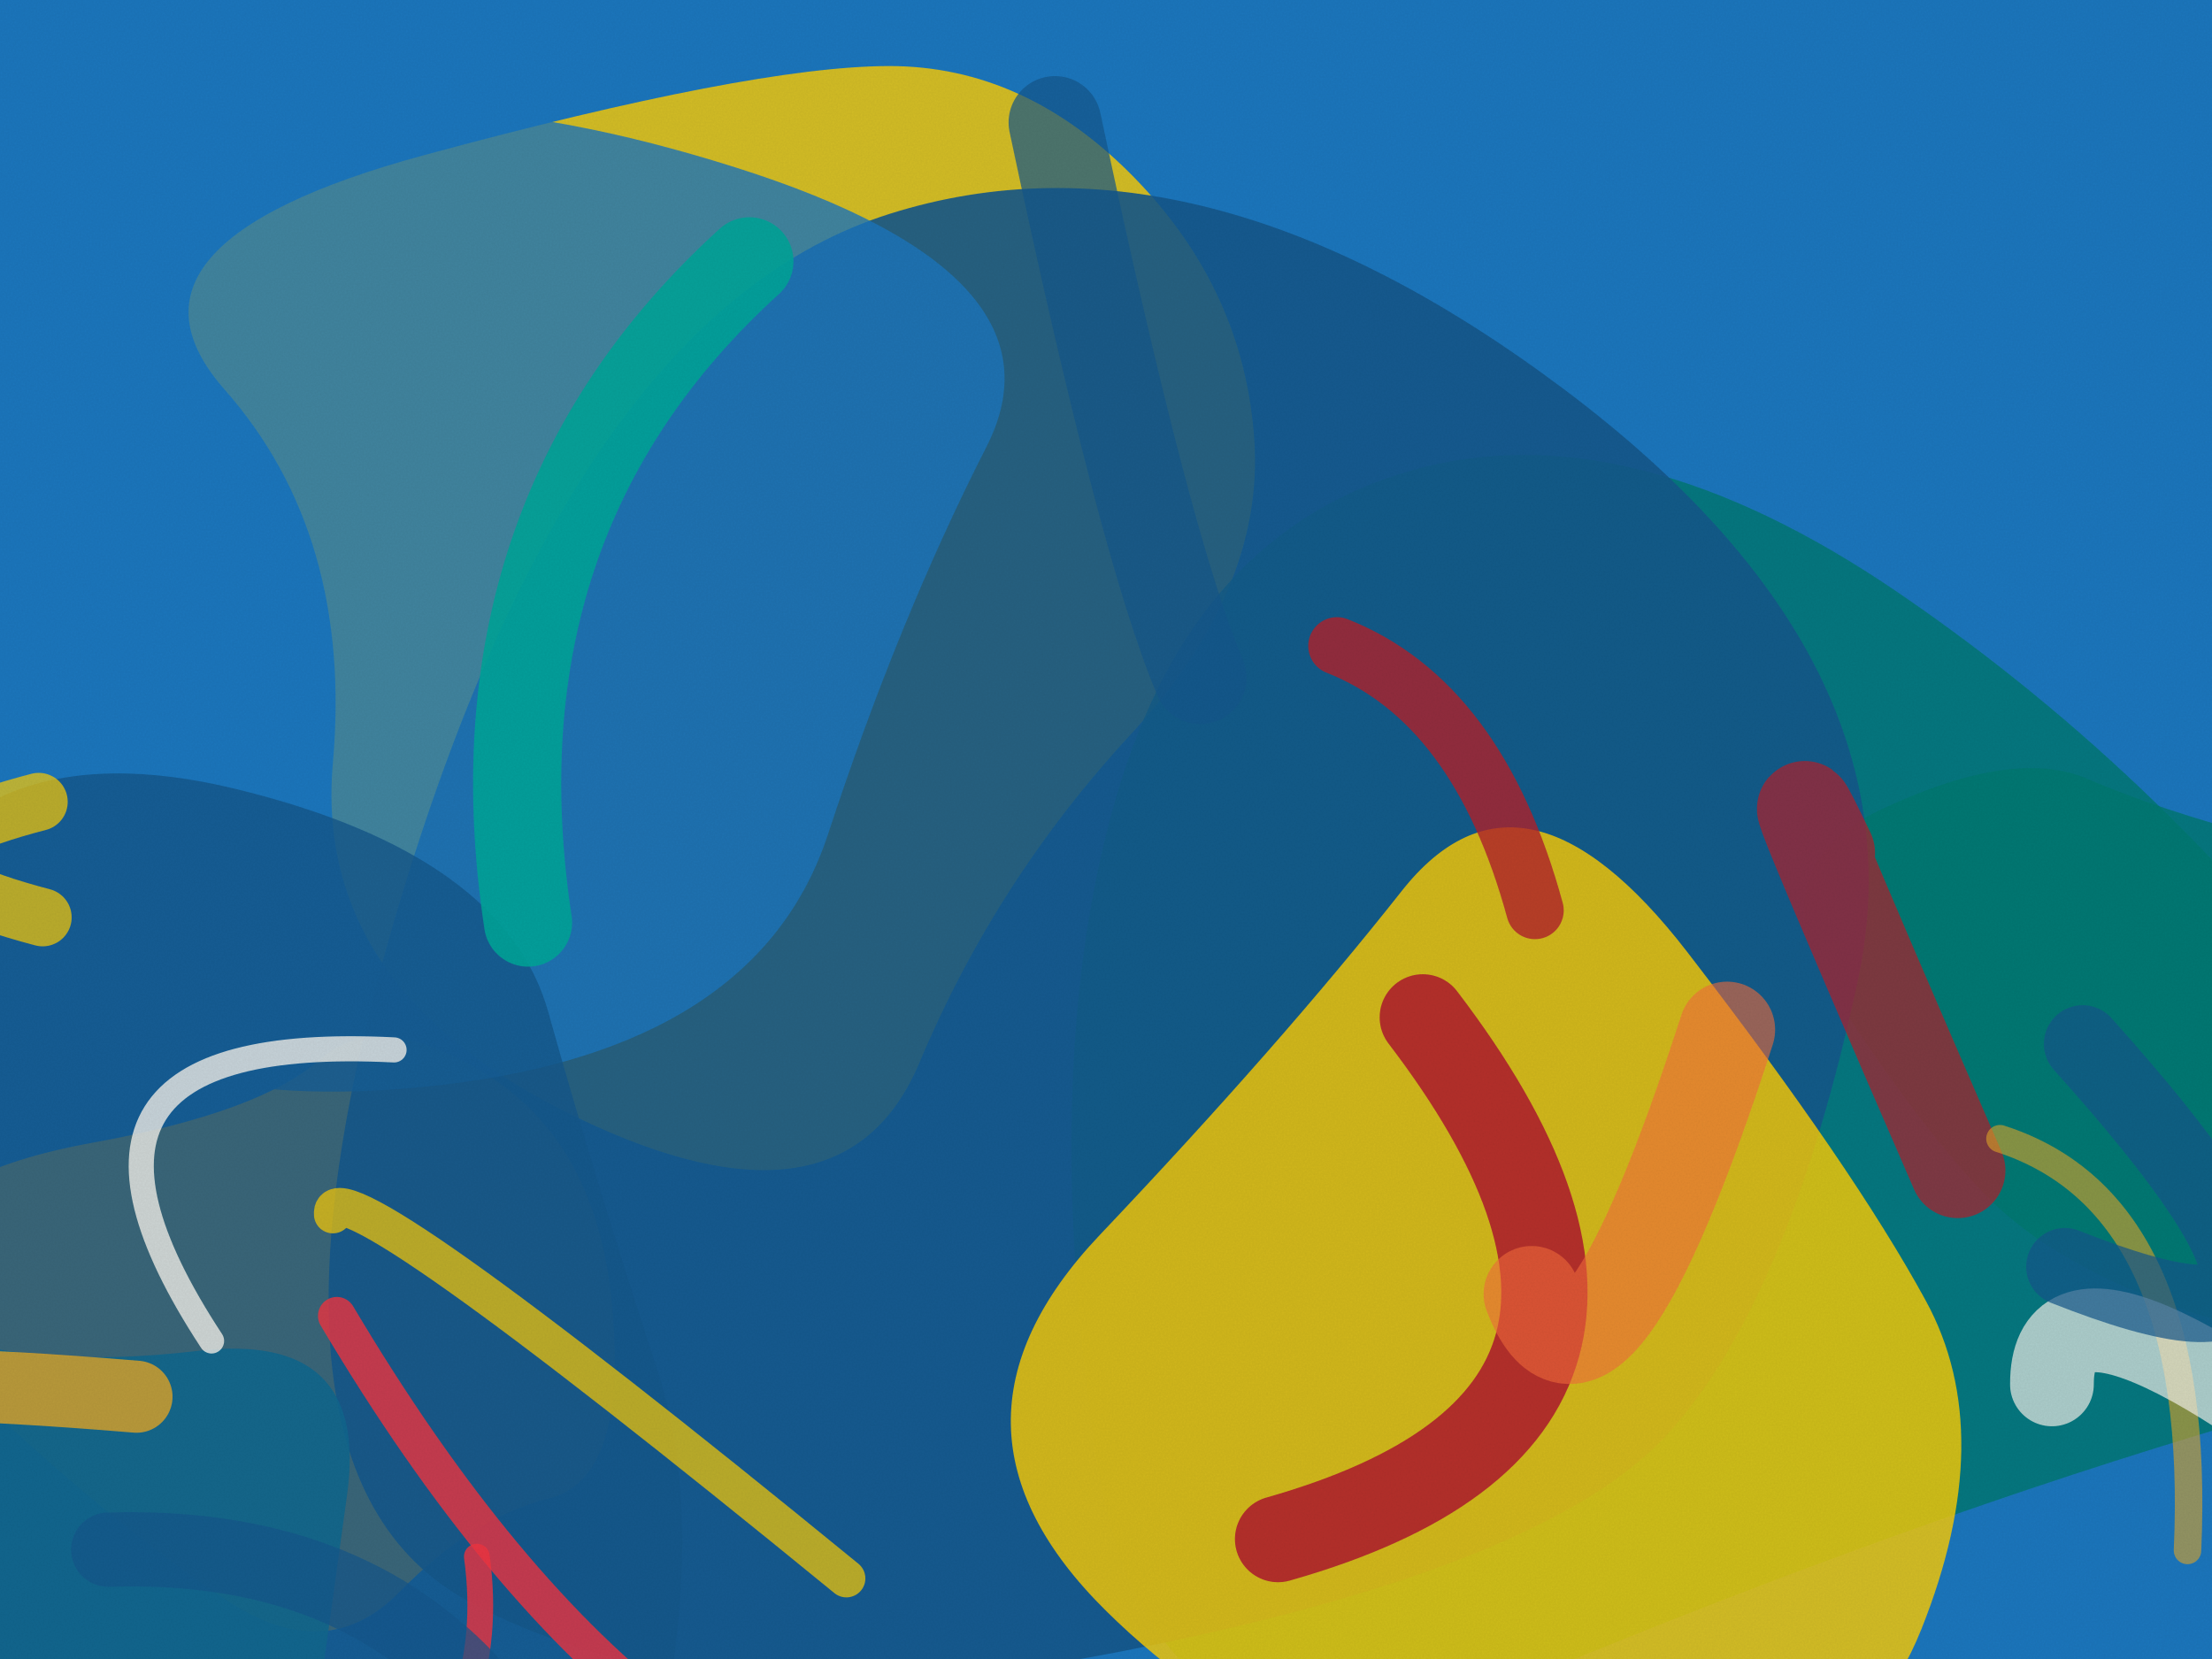
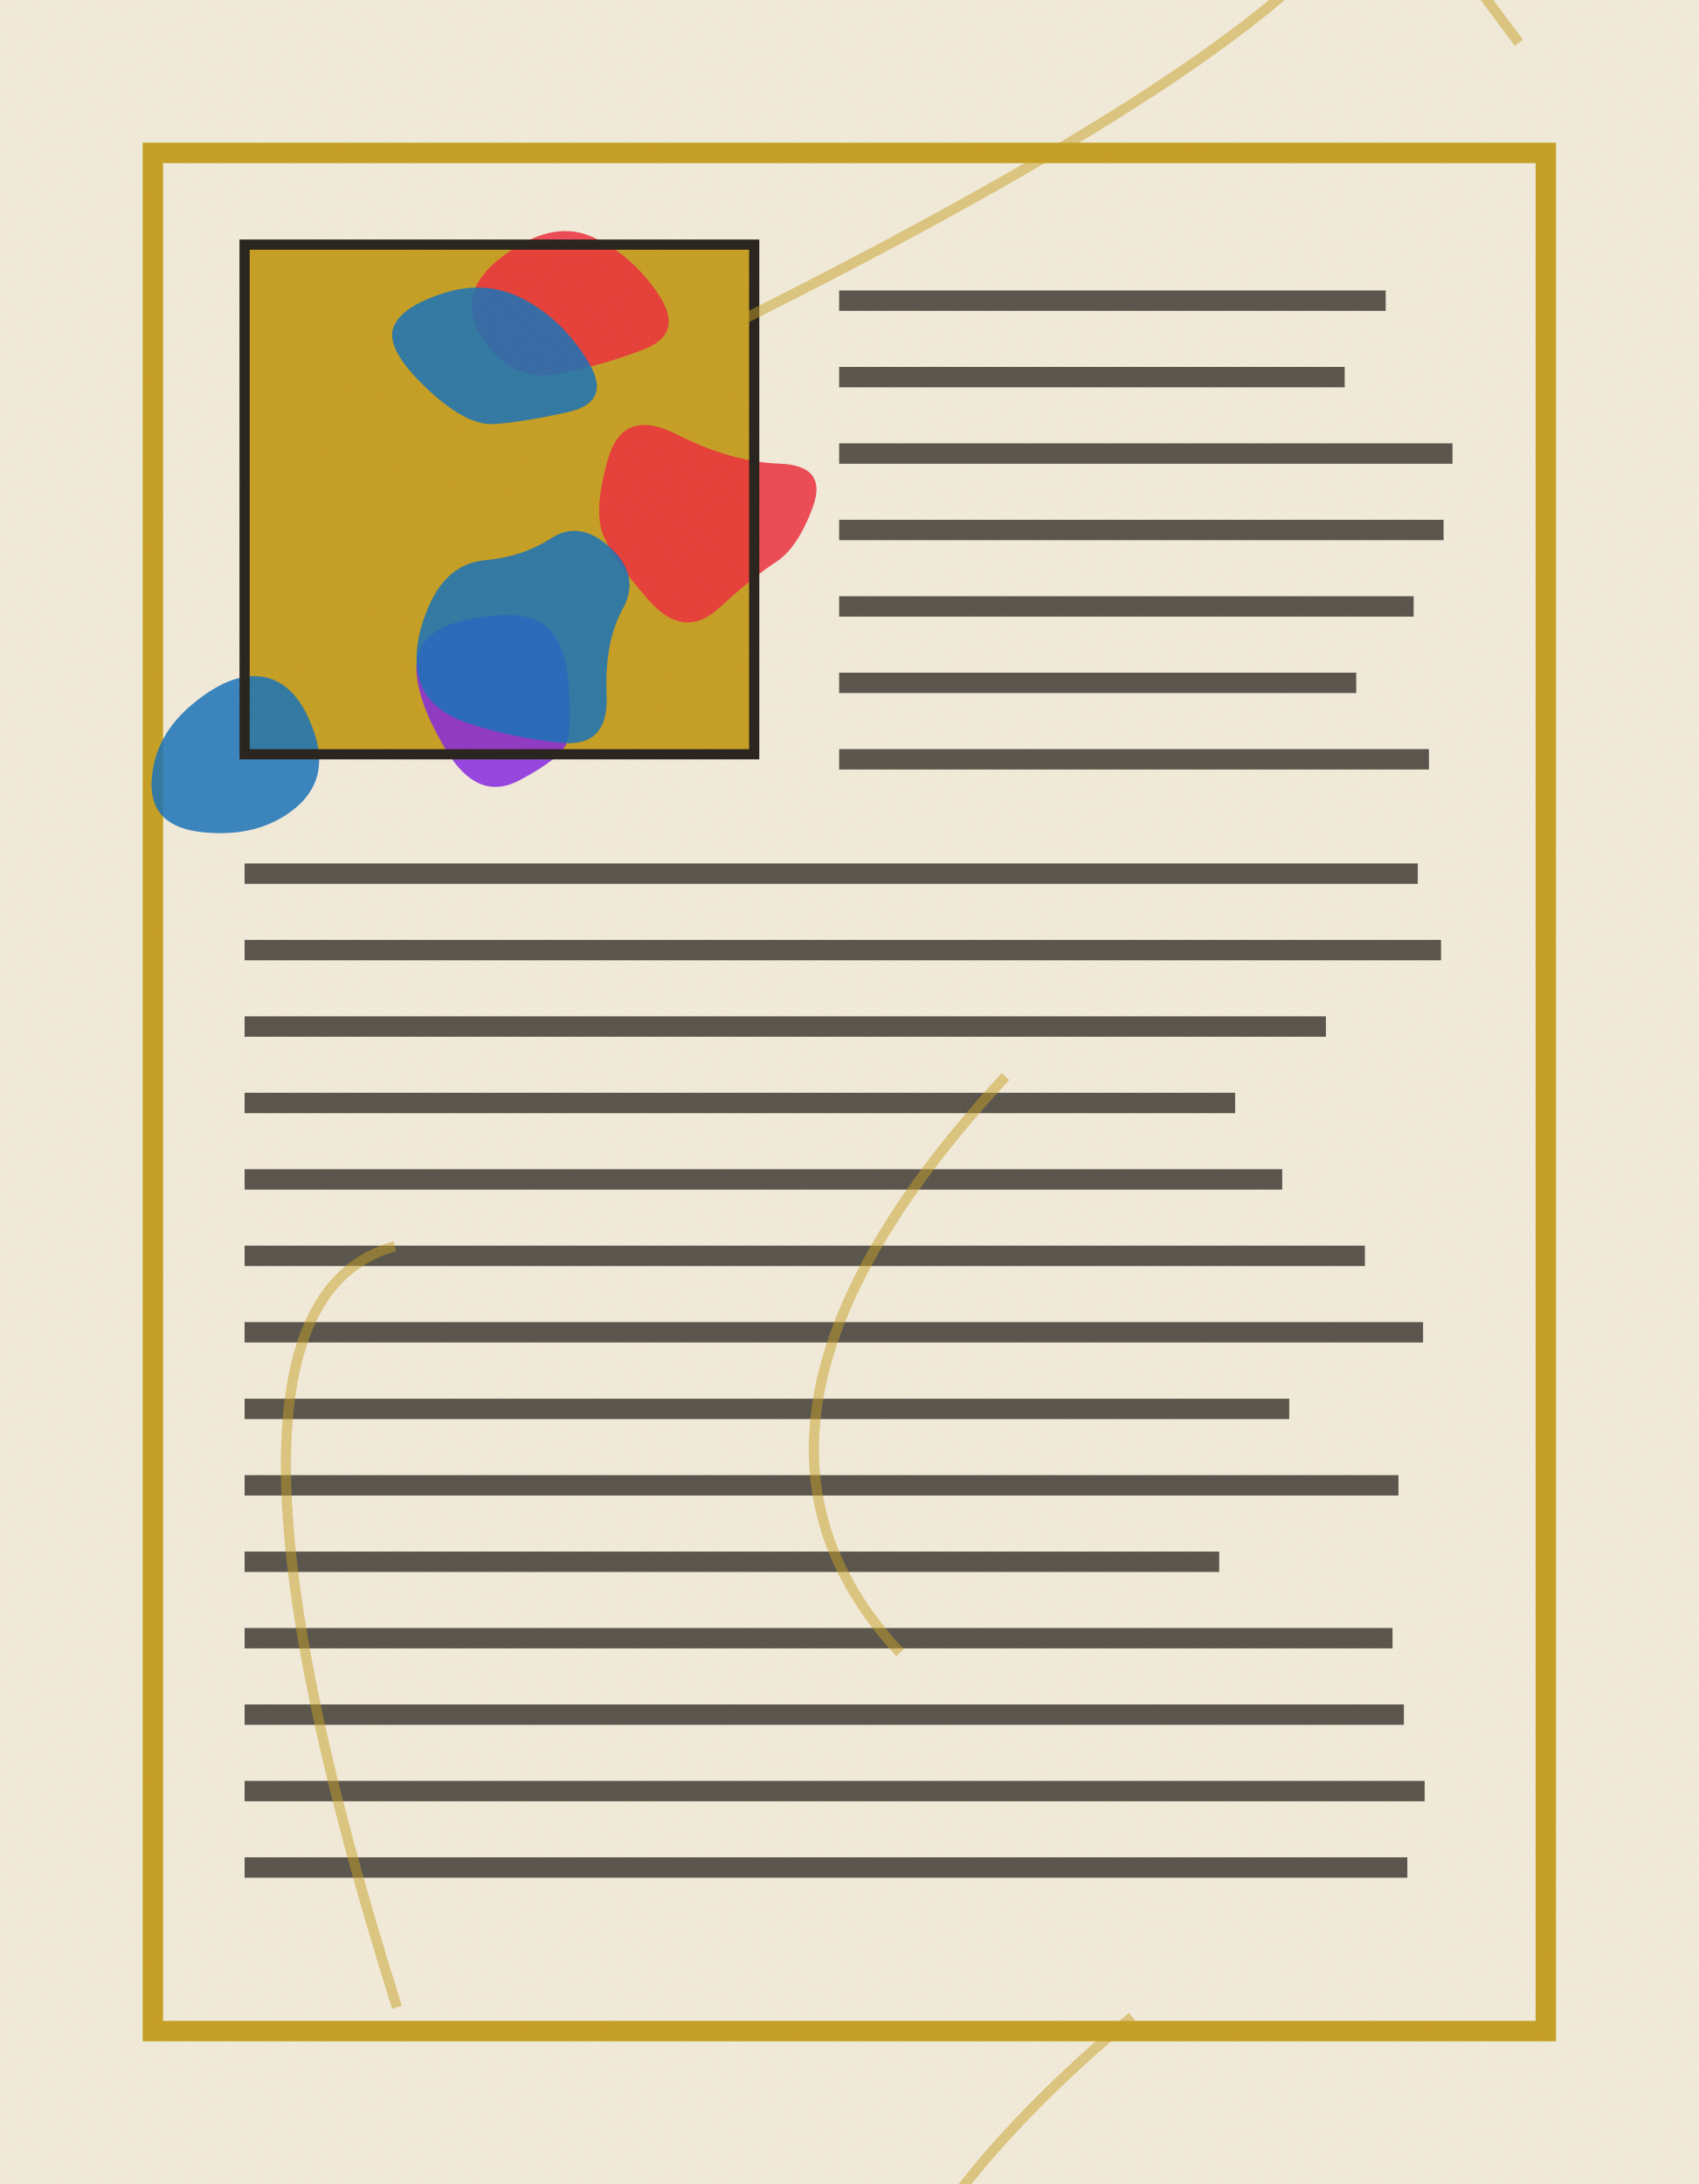
- <svg xmlns="http://www.w3.org/2000/svg" viewBox="0 0 1400 1050" width="1400" height="1050">
+ <svg xmlns="http://www.w3.org/2000/svg" viewBox="0 0 1089 1400" width="1089" height="1400">
  <defs>
    <filter id="g">
      <feTurbulence type="fractalNoise" baseFrequency="0.9" numOctaves="2" />
-       <feColorMatrix type="matrix" values="0 0 0 0 0  0 0 0 0 0  0 0 0 0 0  0 0 0 0.05 0" />
+       <feColorMatrix type="matrix" values="0 0 0 0 0  0 0 0 0 0  0 0 0 0 0  0 0 0 0.04 0" />
    </filter>
  </defs>
-   <rect width="1400" height="1050" fill="#1B75BB" />
-   <path d="M 793.9 278.9 Q 800.1 373.5 715.2 465.3 Q 630.4 557.1 581.9 672.6 Q 533.4 788 365.7 707.5 Q 197.9 626.9 210.7 482.8 Q 223.4 338.7 142.2 246.6 Q 61 154.5 268.4 98.2 Q 475.7 42 562.4 41.8 Q 649.1 41.6 718.4 112.9 Q 787.7 184.2 793.9 278.9 Z" fill="#FFCD00" opacity="0.8" />
-   <path d="M 387.9 831.1 Q 396.3 936.3 347.6 948.4 Q 298.9 960.5 252.7 1007.7 Q 206.5 1054.8 143.3 1012.8 Q 80.1 970.8 5.8 902.8 Q -68.5 834.7 -57.4 788.5 Q -46.2 742.2 59.3 723.1 Q 164.7 704 202.6 670.5 Q 240.5 637.1 310 681.4 Q 379.6 725.8 387.9 831.1 Z" fill="#E0A526" opacity="0.9" />
-   <path d="M 1502.1 665.8 Q 1629.7 837.9 1418.8 900 Q 1207.9 962.2 967.9 1061.8 Q 727.9 1161.5 692.8 916.3 Q 657.7 671.1 706.6 503.9 Q 755.5 336.8 893.5 297.7 Q 1031.4 258.5 1202.9 376.1 Q 1374.5 493.6 1502.1 665.8 Z" fill="#00776F" opacity="0.8" />
-   <path d="M 1524.4 621.4 Q 1552.7 696.2 1512.1 778 Q 1471.5 859.8 1385.6 830.2 Q 1299.7 800.7 1257.5 757.1 Q 1215.2 713.5 1162.3 631.8 Q 1109.4 550.1 1192.1 511.6 Q 1274.9 473 1321 492.9 Q 1367.1 512.7 1431.6 529.7 Q 1496.1 546.6 1524.4 621.4 Z" fill="#00776F" opacity="0.8" />
-   <path d="M 1175.6 621.8 Q 1131.6 825 1054.6 908.5 Q 977.5 992 713.2 1044.5 Q 449 1097.1 296.2 1013.4 Q 143.4 929.7 255.3 563.4 Q 367.1 197.1 563.2 135.3 Q 759.2 73.5 989.4 246 Q 1219.7 418.6 1175.6 621.8 Z" fill="#14568A" opacity="0.9" />
-   <path d="M 219.7 945.9 Q 205.5 1049.7 194.3 1128.8 Q 183.1 1207.9 47.4 1182 Q -88.2 1156.1 -85.1 1101.5 Q -82.1 1046.8 -102.3 928.8 Q -122.5 810.8 -53.2 839.3 Q 16.2 867.9 125.1 855 Q 234 842.1 219.7 945.9 Z" fill="#00A398" opacity="0.9" />
-   <path d="M 624.4 282.7 Q 568.8 391.6 524.1 527.9 Q 479.4 664.2 277.5 686.9 Q 75.7 709.6 3.8 604.4 Q -68.1 499.1 -35.1 325.2 Q -2.1 151.3 124.3 94.7 Q 250.8 38 465.3 105.9 Q 679.9 173.7 624.4 282.7 Z" fill="#1B75BB" opacity="0.8" />
-   <path d="M 415.9 866.4 Q 456.9 991.8 392.2 1199.7 Q 327.5 1407.6 180.2 1387.9 Q 33 1368.2 -18.9 1266.2 Q -70.8 1164.2 -177.1 1099.4 Q -283.5 1034.6 -210.3 879.1 Q -137.2 723.6 -79.1 590.8 Q -21 458 149.1 499.3 Q 319.2 540.7 347.1 640.8 Q 375 741 415.9 866.4 Z" fill="#14568A" opacity="0.8" />
-   <path d="M 1218.9 823.3 Q 1265.2 908.1 1216 1031.3 Q 1166.9 1154.6 993 1145.8 Q 819.1 1137 700.3 1019.8 Q 581.4 902.6 696 781.7 Q 810.6 660.9 887.1 564 Q 963.5 467.1 1068.1 602.8 Q 1172.7 738.5 1218.9 823.3 Z" fill="#FFCD00" opacity="0.8" />
-   <path d="M 133.9 848.7 Q 5 652.3 249.4 664.5" fill="none" stroke="#F1EFE8" stroke-width="15.9" stroke-linecap="round" opacity="0.8" />
-   <path d="M 86.4 884 Q -246.8 856.3 -108.5 926.6" fill="none" stroke="#E0A526" stroke-width="45.6" stroke-linecap="round" opacity="0.8" />
-   <path d="M 1156.6 539.9 Q 1104.7 431.5 1239.1 740.8" fill="none" stroke="#B0202B" stroke-width="60.3" stroke-linecap="round" opacity="0.7" />
-   <path d="M 1265.8 720.7 Q 1394.3 761.8 1384.5 981.3" fill="none" stroke="#E0A526" stroke-width="17.4" stroke-linecap="round" opacity="0.6" />
-   <path d="M 1298.7 876.2 Q 1298.4 772.7 1550.4 982.2" fill="none" stroke="#F1EFE8" stroke-width="53" stroke-linecap="round" opacity="0.7" />
-   <path d="M 846.2 408.8 Q 935.5 444 971.5 576.2" fill="none" stroke="#B0202B" stroke-width="36.4" stroke-linecap="round" opacity="0.8" />
-   <path d="M 1306.9 801.7 Q 1521.2 886.7 1318.1 660.7" fill="none" stroke="#14568A" stroke-width="49" stroke-linecap="round" opacity="0.7" />
-   <path d="M 334.2 583.9 Q 295.5 327.9 474.3 165.4" fill="none" stroke="#00A398" stroke-width="55.8" stroke-linecap="round" opacity="0.9" />
-   <path d="M 759.7 429 Q 724.8 347.4 667.7 77.5" fill="none" stroke="#14568A" stroke-width="58.7" stroke-linecap="round" opacity="0.7" />
-   <path d="M 900.5 643.9 Q 1091.4 894 808.9 974.1" fill="none" stroke="#B0202B" stroke-width="54.6" stroke-linecap="round" opacity="0.9" />
-   <path d="M 301.8 985.2 Q 329.3 1187.4 8.2 1248.9" fill="none" stroke="#EF3340" stroke-width="16.3" stroke-linecap="round" opacity="0.8" />
-   <path d="M 27 580.6 Q -114 543.5 24.5 507.5" fill="none" stroke="#FFCD00" stroke-width="36.7" stroke-linecap="round" opacity="0.7" />
-   <path d="M 68.5 980.8 Q 368.4 971.3 400.7 1351.4" fill="none" stroke="#14568A" stroke-width="47" stroke-linecap="round" opacity="0.7" />
-   <path d="M 535.7 999 Q 207.3 730.5 210.7 768.6" fill="none" stroke="#FFCD00" stroke-width="24" stroke-linecap="round" opacity="0.7" />
-   <path d="M 969.4 819 Q 1007.3 917.3 1093.1 651.7" fill="none" stroke="#F26B3A" stroke-width="60.8" stroke-linecap="round" opacity="0.6" />
-   <path d="M 213.2 832.8 Q 420.3 1181.5 656.2 1165.8" fill="none" stroke="#EF3340" stroke-width="23.9" stroke-linecap="round" opacity="0.8" />
-   <rect width="1400" height="1050" filter="url(#g)" />
+   <rect width="1089" height="1400" fill="#F5EEDC" />
+   <rect x="98.01" y="98.01" width="892.98" height="1203.98" fill="none" stroke="#C9A227" stroke-width="13.068" />
+   <rect x="156.816" y="156.816" width="326.7" height="326.7" fill="#C9A227" />
+   <path d="M 201.4 469.5 Q 211.7 499.8 189 518.3 Q 166.3 536.8 131.1 533.6 Q 95.9 530.5 97.2 501 Q 98.5 471.6 124.3 450.6 Q 150.1 429.5 170.6 434.3 Q 191.2 439.2 201.4 469.5 Z" fill="#1B75BB" opacity="0.85" />
+   <path d="M 364.4 437.6 Q 366.7 466.1 363.4 476 Q 360.1 485.8 333.2 500.1 Q 306.3 514.5 286.1 481 Q 265.9 447.5 267 425.5 Q 268 403.6 300.4 397 Q 332.8 390.3 347.5 399.7 Q 362.1 409.1 364.4 437.6 Z" fill="#8A2BE2" opacity="0.85" />
+   <path d="M 421.5 187.7 Q 439.2 213.5 413.4 223.7 Q 387.6 233.9 357.7 239.7 Q 327.7 245.6 309.2 216.8 Q 290.7 188.1 322.1 164.4 Q 353.4 140.8 378.6 151.4 Q 403.8 162 421.5 187.7 Z" fill="#EF3340" opacity="0.85" />
+   <path d="M 377 231.7 Q 393 257.9 363.6 264.3 Q 334.1 270.8 316.4 271.8 Q 298.7 272.9 273.2 248.6 Q 247.6 224.2 252 210.5 Q 256.4 196.9 284.4 187.9 Q 312.4 179 336.7 192.3 Q 361 205.5 377 231.7 Z" fill="#1B75BB" opacity="0.85" />
+   <path d="M 521.2 324.7 Q 511.6 351.2 497.3 360.4 Q 483 369.6 460.7 390 Q 438.3 410.3 415.9 384.8 Q 393.5 359.2 386.8 343.3 Q 380.2 327.5 389.8 294.2 Q 399.4 260.9 434 278.5 Q 468.6 296.1 499.6 297.2 Q 530.7 298.3 521.2 324.7 Z" fill="#EF3340" opacity="0.85" />
+   <path d="M 399.2 390.4 Q 387.4 411.8 388.9 445.6 Q 390.4 479.5 359.1 476.1 Q 327.9 472.8 301 463.9 Q 274 455 268.7 434.9 Q 263.4 414.8 275.1 388.1 Q 286.8 361.4 311 359.1 Q 335.1 356.9 353.4 345 Q 371.7 333.1 391.3 351.1 Q 410.9 369.1 399.2 390.4 Z" fill="#1B75BB" opacity="0.85" />
+   <rect x="156.816" y="156.816" width="326.7" height="326.7" fill="none" stroke="#2B2620" stroke-width="6.534" />
+   <rect x="537.966" y="186.2" width="350.4" height="13.068" fill="#2B2620" opacity="0.75" />
+   <rect x="537.966" y="235.2" width="324.1" height="13.068" fill="#2B2620" opacity="0.75" />
+   <rect x="537.966" y="284.2" width="393.2" height="13.068" fill="#2B2620" opacity="0.75" />
+   <rect x="537.966" y="333.2" width="387.5" height="13.068" fill="#2B2620" opacity="0.75" />
+   <rect x="537.966" y="382.2" width="368.3" height="13.068" fill="#2B2620" opacity="0.75" />
+   <rect x="537.966" y="431.2" width="331.5" height="13.068" fill="#2B2620" opacity="0.75" />
+   <rect x="537.966" y="480.2" width="378.1" height="13.068" fill="#2B2620" opacity="0.75" />
+   <rect x="156.816" y="553.5" width="752.1" height="13.068" fill="#2B2620" opacity="0.75" />
+   <rect x="156.816" y="602.5" width="767" height="13.068" fill="#2B2620" opacity="0.75" />
+   <rect x="156.816" y="651.5" width="693.2" height="13.068" fill="#2B2620" opacity="0.75" />
+   <rect x="156.816" y="700.5" width="635" height="13.068" fill="#2B2620" opacity="0.75" />
+   <rect x="156.816" y="749.5" width="665.2" height="13.068" fill="#2B2620" opacity="0.75" />
+   <rect x="156.816" y="798.5" width="718.2" height="13.068" fill="#2B2620" opacity="0.75" />
+   <rect x="156.816" y="847.5" width="755.5" height="13.068" fill="#2B2620" opacity="0.75" />
+   <rect x="156.816" y="896.6" width="669.7" height="13.068" fill="#2B2620" opacity="0.75" />
+   <rect x="156.816" y="945.6" width="739.7" height="13.068" fill="#2B2620" opacity="0.75" />
+   <rect x="156.816" y="994.6" width="624.8" height="13.068" fill="#2B2620" opacity="0.75" />
+   <rect x="156.816" y="1043.6" width="735.9" height="13.068" fill="#2B2620" opacity="0.75" />
+   <rect x="156.816" y="1092.6" width="743.2" height="13.068" fill="#2B2620" opacity="0.75" />
+   <rect x="156.816" y="1141.6" width="756.5" height="13.068" fill="#2B2620" opacity="0.75" />
+   <rect x="156.816" y="1190.6" width="745.4" height="13.068" fill="#2B2620" opacity="0.75" />
+   <path d="M 577 1059.4 Q 439.4 911.7 644.6 690.1" fill="none" stroke="#C9A227" stroke-width="6.534" opacity="0.5" />
+   <path d="M 253.1 798.9 Q 112.8 837.8 254.5 1286.7" fill="none" stroke="#C9A227" stroke-width="6.534" opacity="0.5" />
+   <path d="M 973.7 27.4 Q 656.3 -396.7 664.9 -506.2" fill="none" stroke="#C9A227" stroke-width="6.534" opacity="0.5" />
+   <path d="M 431.5 227 Q 744.3 73.7 841 -20.1" fill="none" stroke="#C9A227" stroke-width="6.534" opacity="0.5" />
+   <path d="M 725.8 1292.8 Q 458.6 1515.6 594.1 1698.2" fill="none" stroke="#C9A227" stroke-width="6.534" opacity="0.5" />
+   <rect width="1089" height="1400" filter="url(#g)" />
</svg>
